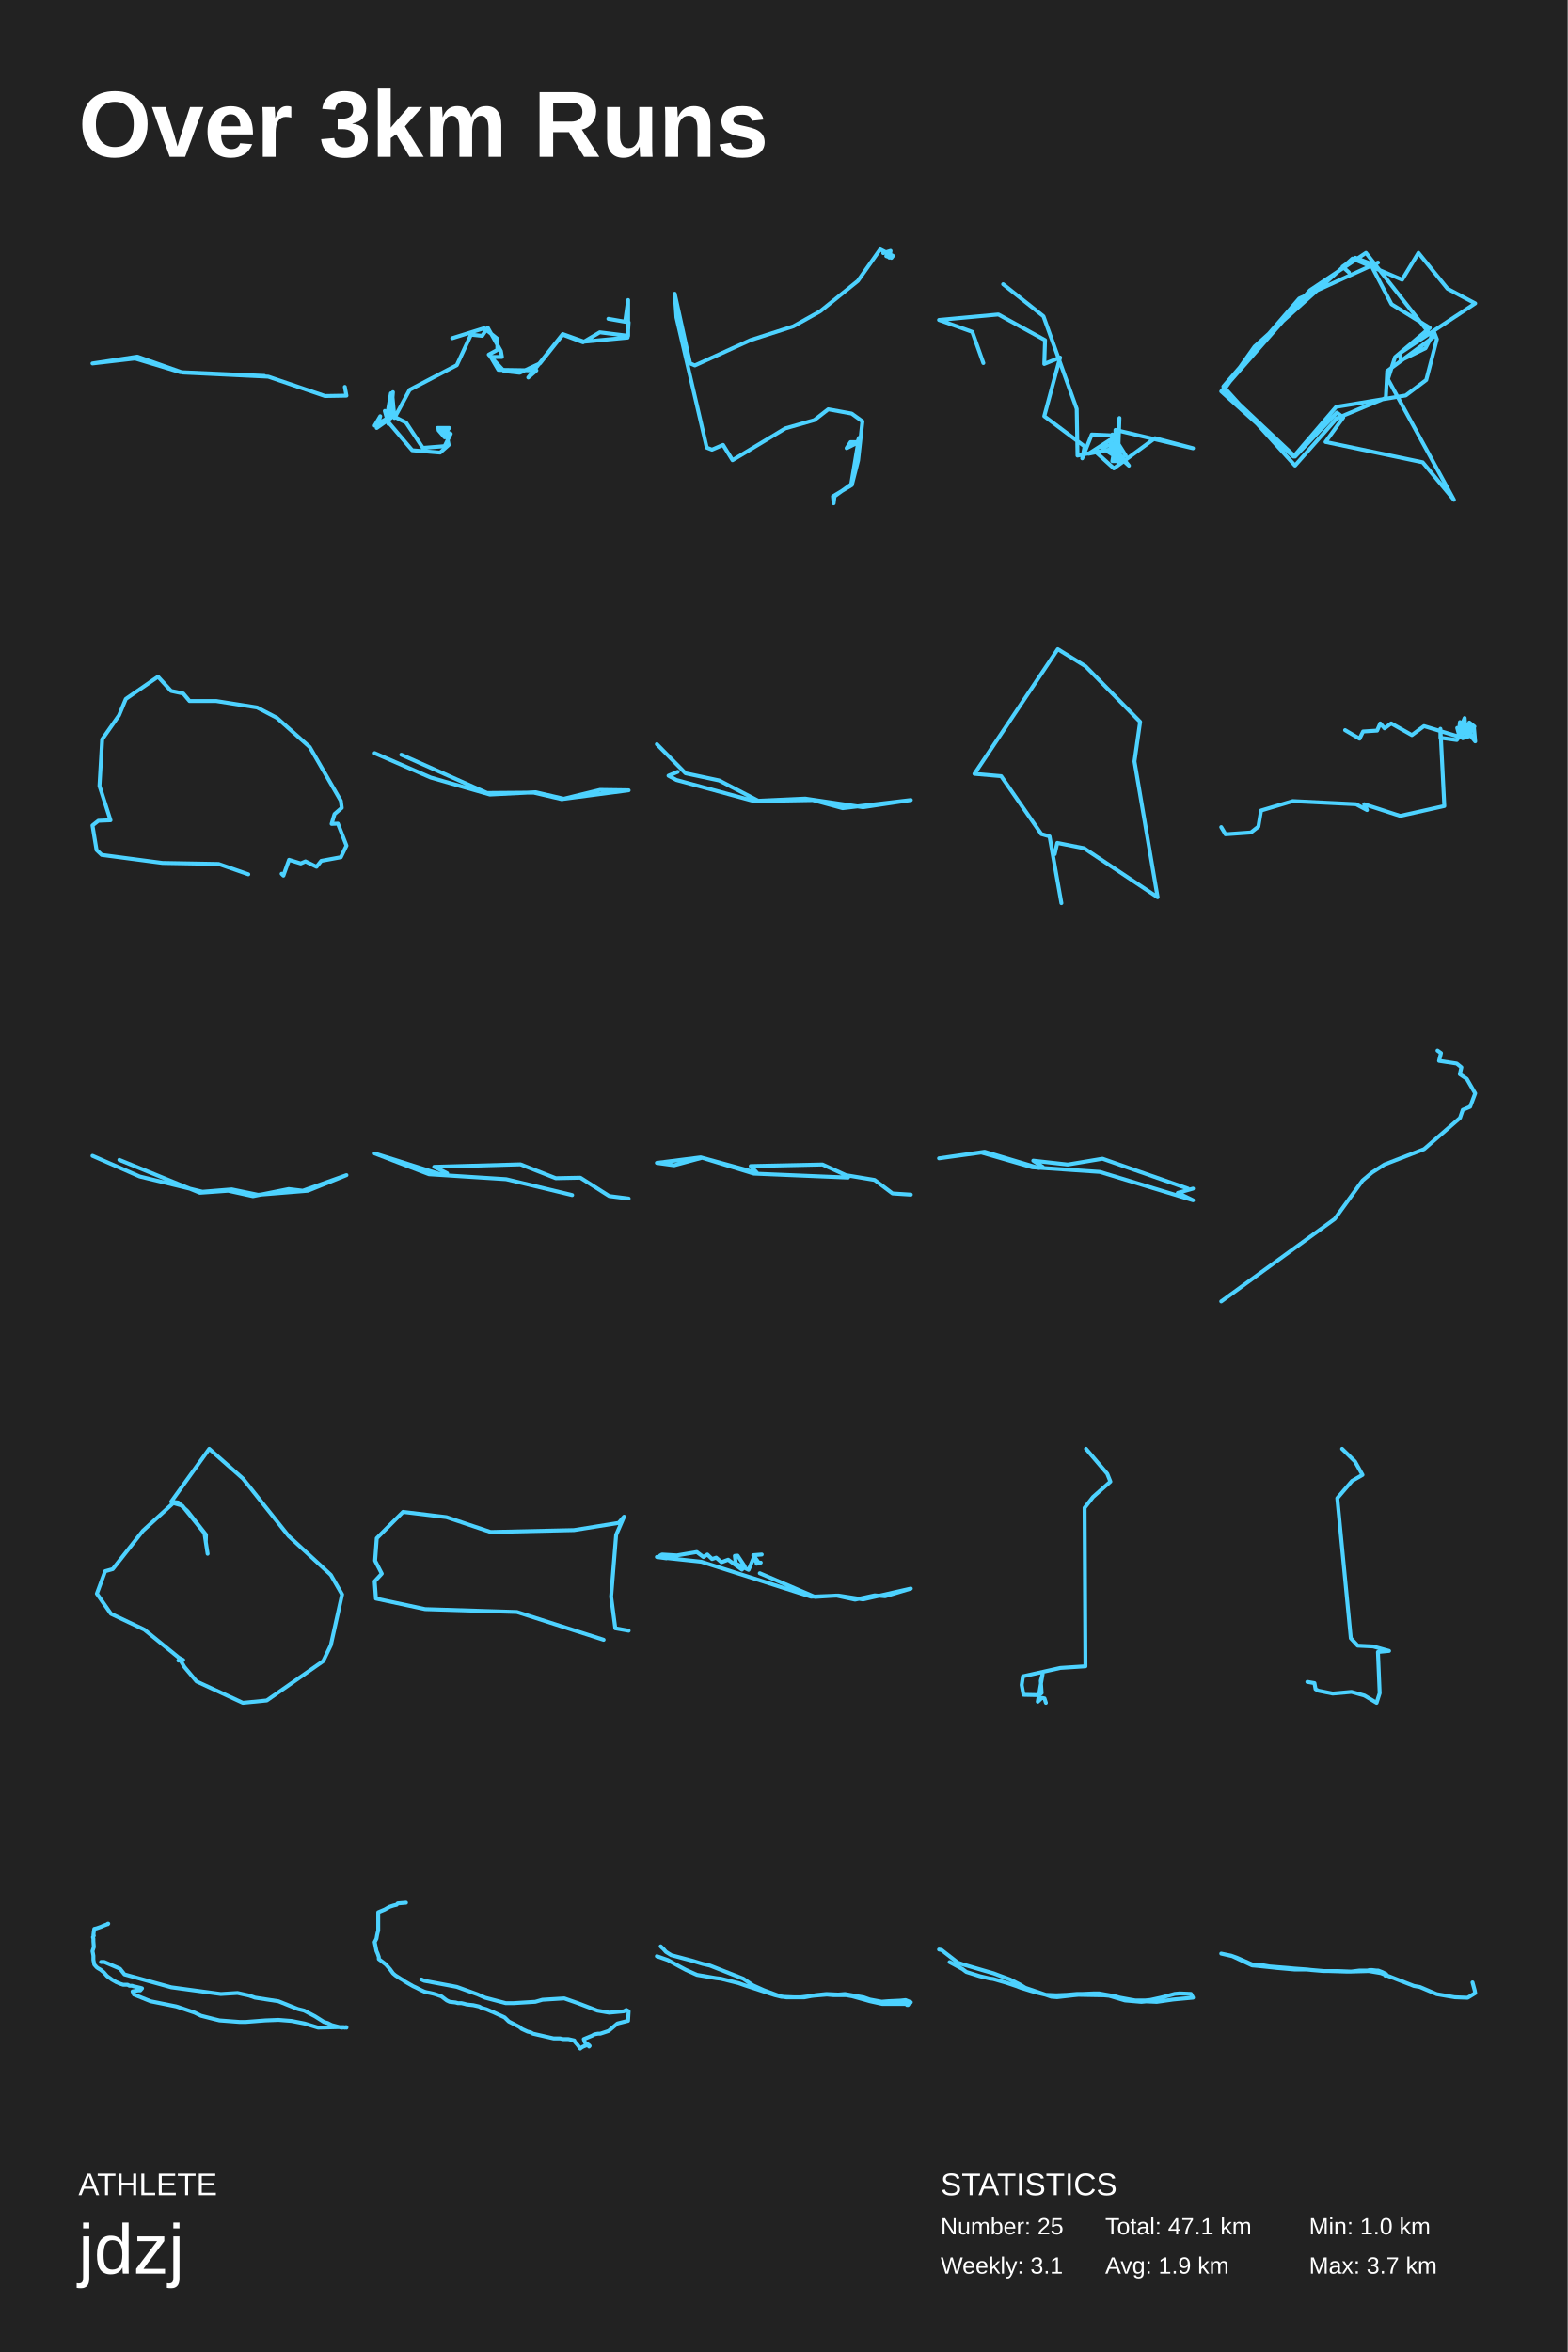
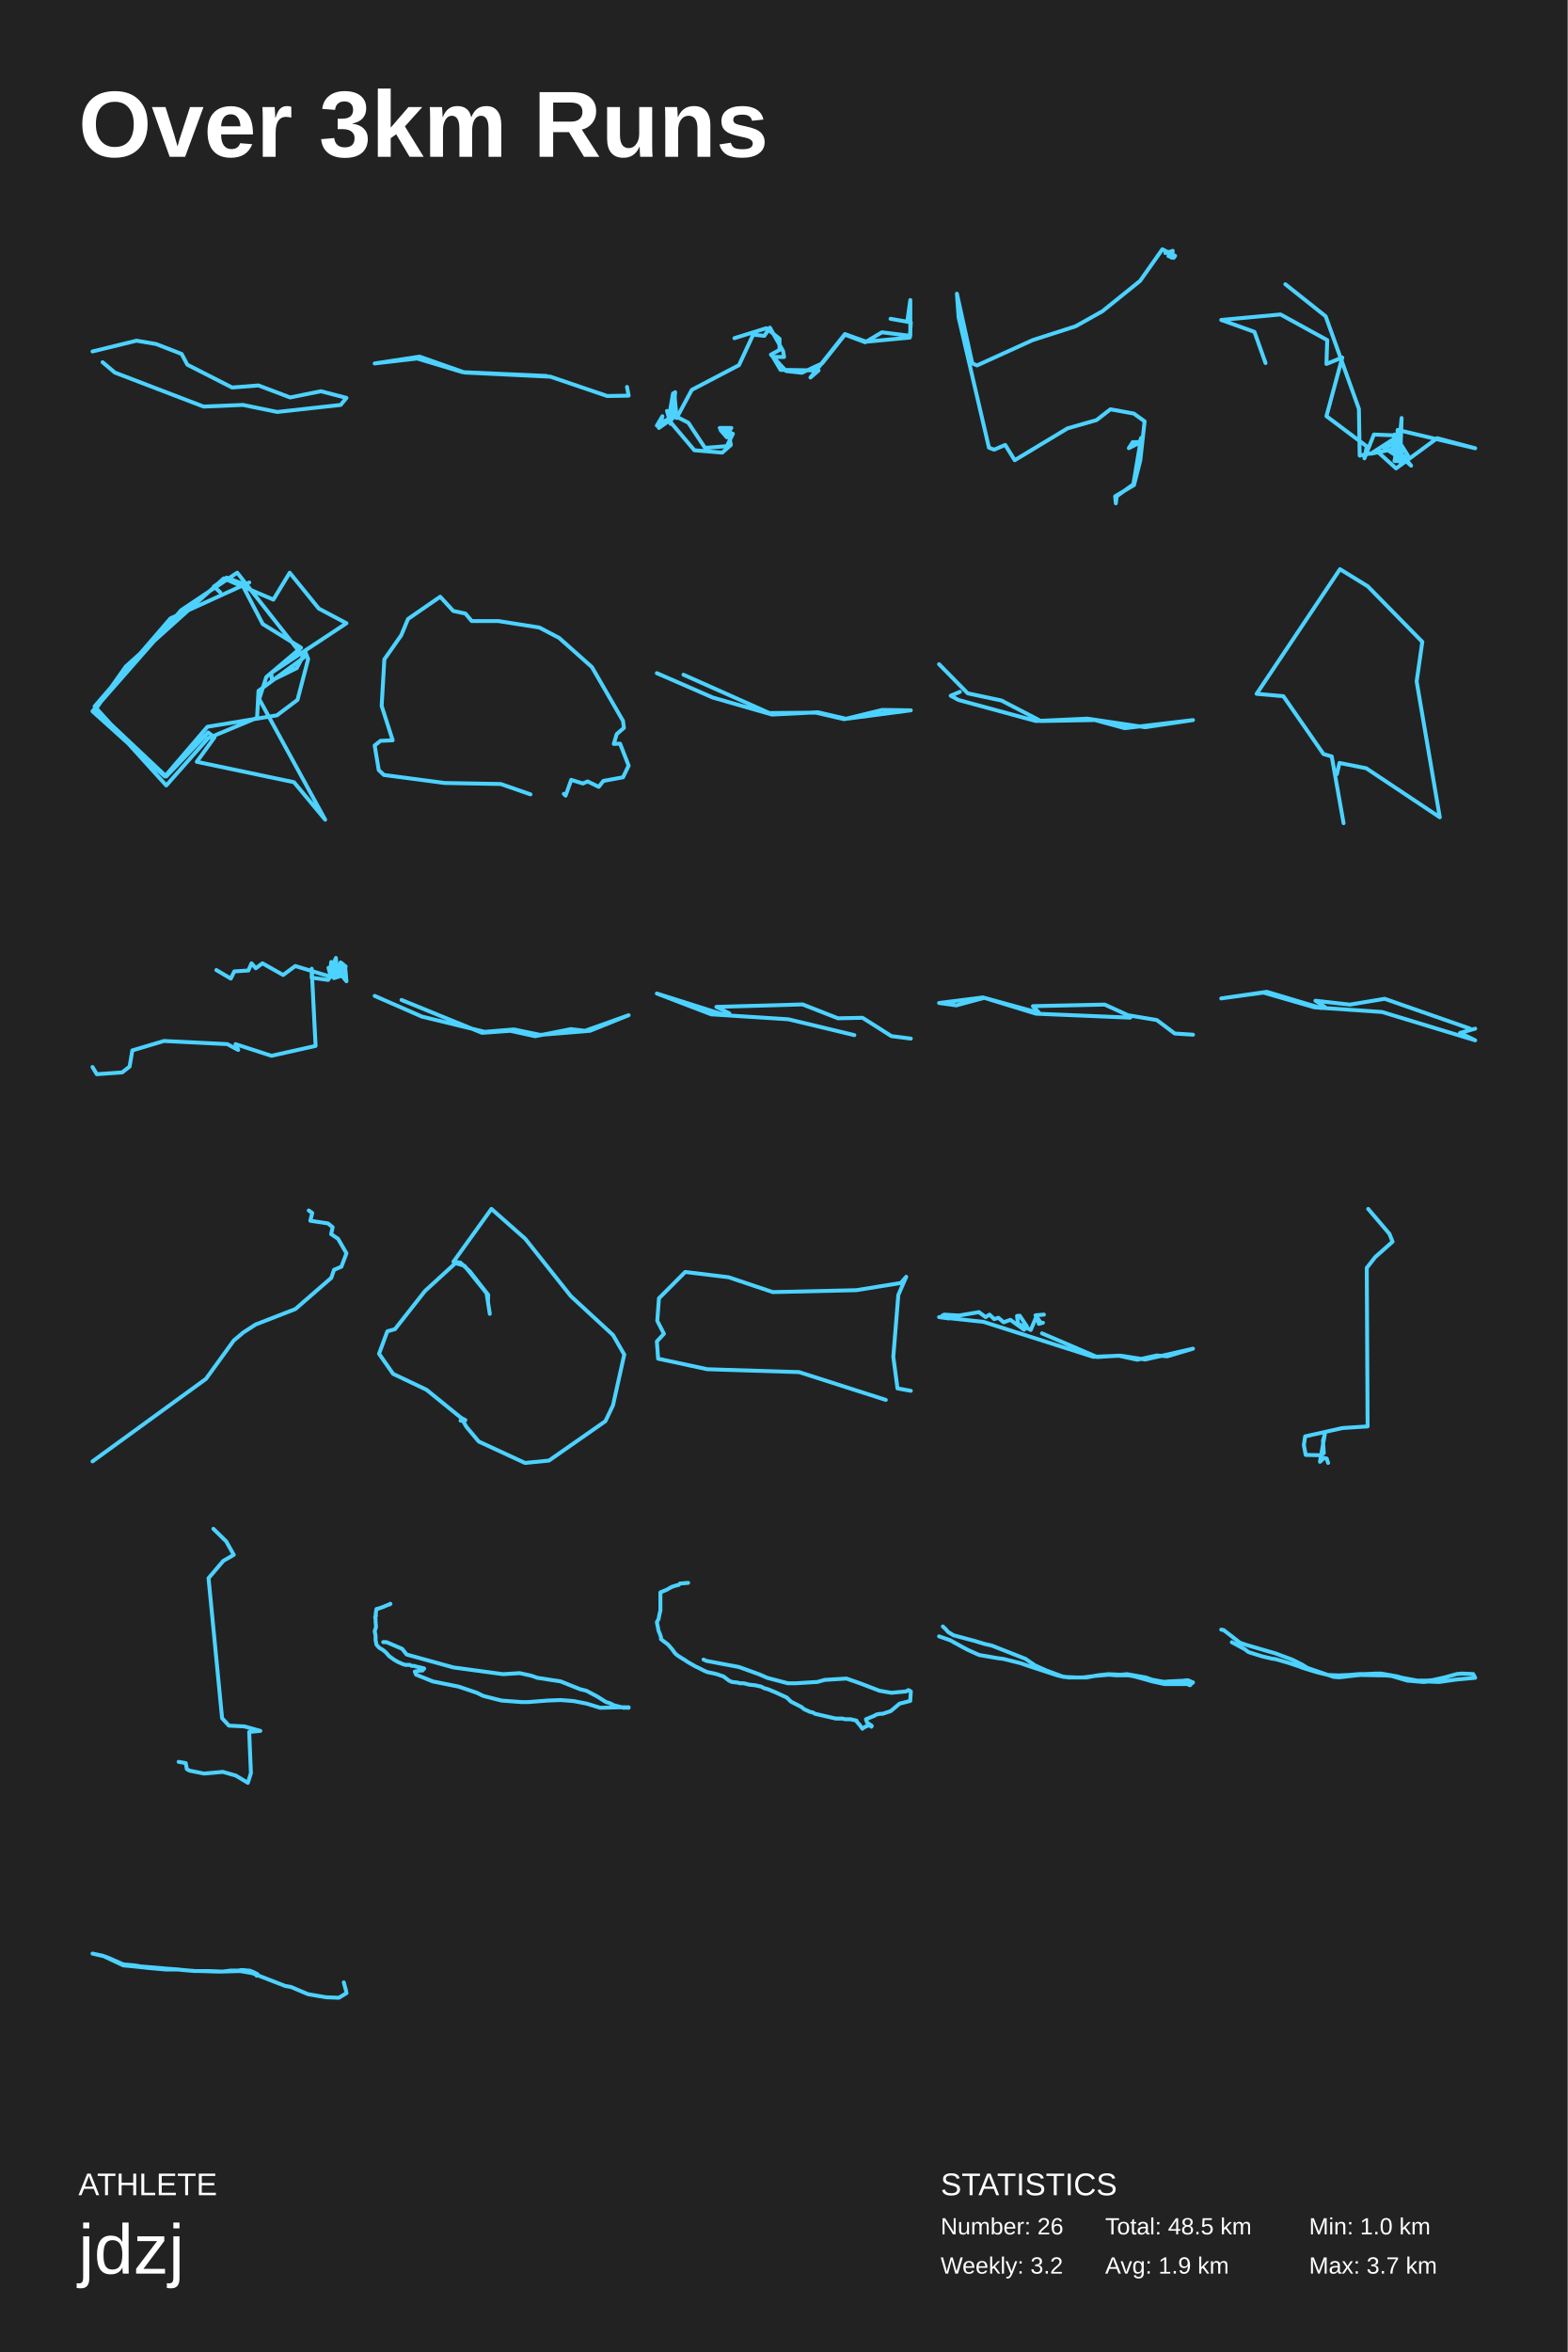
<svg xmlns="http://www.w3.org/2000/svg" baseProfile="full" height="300mm" version="1.1" viewBox="0,0,200,300" width="200mm">
  <defs />
  <rect fill="#222222" height="300" width="200" x="0" y="0" />
  <text fill="#FFFFFF" style="font-size:12px; font-family:Arial; font-weight:bold;" x="10" y="20">Over 3km Runs</text>
  <text fill="#FFFFFF" style="font-size:4px; font-family:Arial" x="10" y="280">ATHLETE</text>
  <text fill="#FFFFFF" style="font-size:9px; font-family:Arial" x="10" y="290">jdzj</text>
  <text fill="#FFFFFF" style="font-size:4px; font-family:Arial" x="120" y="280">STATISTICS</text>
-   <text fill="#FFFFFF" style="font-size:3px; font-family:Arial" x="120" y="285">Number: 25</text>
-   <text fill="#FFFFFF" style="font-size:3px; font-family:Arial" x="120" y="290">Weekly: 3.1</text>
-   <text fill="#FFFFFF" style="font-size:3px; font-family:Arial" x="141" y="285">Total: 47.1 km</text>
+   <text fill="#FFFFFF" style="font-size:3px; font-family:Arial" x="120" y="285">Number: 26</text>
+   <text fill="#FFFFFF" style="font-size:3px; font-family:Arial" x="120" y="290">Weekly: 3.2</text>
+   <text fill="#FFFFFF" style="font-size:3px; font-family:Arial" x="141" y="285">Total: 48.5 km</text>
  <text fill="#FFFFFF" style="font-size:3px; font-family:Arial" x="141" y="290">Avg: 1.9 km</text>
  <text fill="#FFFFFF" style="font-size:3px; font-family:Arial" x="167" y="285">Min: 1.0 km</text>
  <text fill="#FFFFFF" style="font-size:3px; font-family:Arial" x="167" y="290">Max: 3.7 km</text>
-   <polyline fill="none" points="43.99,49.353 44.2,50.465 41.465,50.513 34.228,48.048 23.287,47.517 17.523,45.487 11.8,46.357 17.228,45.728 22.993,47.468 33.723,47.952" stroke="#4dd2ff" stroke-linecap="round" stroke-linejoin="round" stroke-width="0.5" />
-   <polyline fill="none" points="57.695,43.135 61.769,41.862 63.45,43.21 63.45,44.632 62.351,45.231 64.291,47.326 66.296,47.551 68.883,46.353 71.793,42.686 74.38,43.659 76.514,42.386 80.135,42.836 80.135,38.27 79.747,41.039 77.613,40.665 80.2,41.114 80.071,43.06 74.509,43.584 71.793,42.611 67.395,48.15 68.43,47.252 63.58,47.177 62.61,45.53 64.032,45.53 63.903,44.782 62.222,41.788 61.51,42.836 60.087,42.686 58.277,46.578 52.262,49.722 50.322,53.314 50.063,50.545 49.546,54.063 49.093,52.416 49.546,53.539 49.158,52.566 51.81,53.913 53.944,57.131 56.725,56.907 57.501,55.335 55.819,54.587 57.307,54.587 56.595,55.485 55.949,54.886 56.725,55.784 56.919,55.036 57.242,56.757 56.143,57.73 52.586,57.431 49.287,53.539 49.869,50.171 50.257,52.865 47.8,54.287 48.511,53.09 48.059,54.587 49.869,53.314 50.128,50.021" stroke="#4dd2ff" stroke-linecap="round" stroke-linejoin="round" stroke-width="0.5" />
-   <polyline fill="none" points="109.281,56.524 108.01,57.164 108.507,56.396 109.391,56.396 109.584,55.852 108.59,61.769 106.463,63.304 106.353,64.2 106.27,63.304 108.673,61.865 109.474,58.731 110.026,53.742 108.645,52.75 105.662,52.206 103.895,53.582 100.193,54.637 93.454,58.699 92.239,56.748 90.83,57.356 90.167,57.1 86.3,40.5 86.079,37.461 88.04,46.353 88.648,46.609 95.746,43.379 101.215,41.62 104.64,39.7 109.446,35.83 112.291,31.8 113.921,32.632 113.727,32.888 113.065,32.664 113.451,32.344 113.451,32.856 113.617,31.992 112.678,32.28" stroke="#4dd2ff" stroke-linecap="round" stroke-linejoin="round" stroke-width="0.5" />
-   <polyline fill="none" points="127.976,36.252 133.123,40.344 137.363,52.15 137.464,58.111 139.785,57.644 142.107,59.748 147.355,55.89 152.2,57.176 142.308,54.838 142.308,58.696 142.813,53.319 142.611,58.929 142.914,57.059 138.877,57.877 141.602,56.124 143.015,58.696 140.492,57.059 142.308,56.592 141.905,58.812 143.015,58.812 141.703,56.475 144.024,59.397 141.703,57.293 141.905,55.423 143.621,58.111 142.006,55.539 139.28,55.423 138.069,58.462 138.372,56.942 133.224,53.085 135.243,45.604 133.224,46.422 133.325,43.383 127.37,40.11 119.8,40.811 124.039,42.331 125.452,46.305" stroke="#4dd2ff" stroke-linecap="round" stroke-linejoin="round" stroke-width="0.5" />
-   <polyline fill="none" points="175.801,33.496 165.755,38.071 156.072,49.3 165.212,59.385 170.552,53.354 176.797,50.755 176.978,47.324 182.77,43.062 174.263,32.249 167.113,37.031 155.8,49.924 165.031,58.241 170.461,51.899 179.331,50.443 181.955,48.468 183.313,43.27 182.951,42.334 181.865,44.413 178.697,45.973 178.607,45.037 188.2,38.695 184.67,36.823 180.96,32.249 178.878,35.68 172.543,32.977 160.054,44.205 156.162,49.716 165.212,58.241 170.552,52.627 171.366,53.25 169.104,56.37 181.503,58.969 185.485,63.751 177.068,48.364 177.973,45.557 182.408,41.814 177.521,38.799 174.806,33.6 172.905,32.873 171.276,34.016 172.091,34.744" stroke="#4dd2ff" stroke-linecap="round" stroke-linejoin="round" stroke-width="0.5" />
-   <polyline fill="none" points="31.677,111.521 27.885,110.201 20.733,110.07 12.978,109.047 12.317,108.42 11.8,105.286 12.547,104.692 14.098,104.626 12.69,100.238 13.035,94.299 15.189,91.23 16.051,89.151 20.159,86.314 21.824,88.129 23.376,88.459 24.18,89.415 27.569,89.415 32.797,90.24 35.324,91.56 39.518,95.288 43.482,102.151 43.597,103.042 42.678,103.834 42.304,105.088 43.109,105.055 44.2,107.859 43.482,109.344 40.983,109.806 40.38,110.564 38.972,109.872 38.369,110.136 36.876,109.674 36.157,111.686 35.928,111.455" stroke="#4dd2ff" stroke-linecap="round" stroke-linejoin="round" stroke-width="0.5" />
-   <polyline fill="none" points="51.195,96.261 62.152,101.147 68.082,101.098 71.692,101.937 76.547,100.752 80.2,100.802 71.95,101.887 68.34,101.048 62.496,101.344 54.933,99.173 47.8,96.063" stroke="#4dd2ff" stroke-linecap="round" stroke-linejoin="round" stroke-width="0.5" />
-   <polyline fill="none" points="83.8,94.919 87.459,98.635 91.754,99.548 96.792,102.167 103.685,102.045 107.503,103.081 116.2,102.045 110.102,102.959 102.731,101.863 96.155,102.167 86.292,99.487 85.285,98.939 86.451,98.452" stroke="#4dd2ff" stroke-linecap="round" stroke-linejoin="round" stroke-width="0.5" />
-   <polyline fill="none" points="135.409,115.2 133.899,106.686 132.849,106.384 127.728,99 124.315,98.699 134.95,82.8 138.495,84.985 145.453,92.068 144.731,97.116 147.685,114.447 138.298,108.193 134.884,107.515 134.556,108.946" stroke="#4dd2ff" stroke-linecap="round" stroke-linejoin="round" stroke-width="0.5" />
-   <polyline fill="none" points="171.601,93.131 173.446,94.219 173.894,93.303 175.689,93.189 176.087,92.272 176.636,92.902 177.483,92.272 180.125,93.761 181.67,92.616 186.206,93.99 185.907,92.845 188.05,93.074 186.455,92.501 186.854,91.585 186.954,92.845 186.705,92.272 186.156,93.017 186.256,92.101 186.954,93.074 186.206,92.845 187.702,92.673 187.702,93.246 187.054,92.444 186.007,93.017 188.1,92.673 187.452,92.158 187.253,93.876 186.356,93.131 186.256,93.761 187.502,92.96 186.954,93.017 188.2,94.563 188.05,92.902 187.303,93.017 187.702,93.818 186.605,94.162 186.455,93.532 185.857,94.391 183.764,94.105 183.764,92.96 184.262,102.808 178.63,104.067 174.044,102.579 174.393,103.323 172.997,102.579 164.922,102.178 160.884,103.38 160.535,105.441 159.588,106.186 156.348,106.415 155.8,105.499" stroke="#4dd2ff" stroke-linecap="round" stroke-linejoin="round" stroke-width="0.5" />
-   <polyline fill="none" points="15.224,147.947 25.498,152.14 29.11,151.88 32.271,152.572 36.824,151.664 38.631,151.88 44.2,149.892 39.27,151.88 32.911,152.399 29.562,151.707 25.836,152.01 17.821,150.065 11.8,147.428" stroke="#4dd2ff" stroke-linecap="round" stroke-linejoin="round" stroke-width="0.5" />
-   <polyline fill="none" points="80.2,152.875 77.725,152.559 74.039,150.221 70.904,150.284 66.393,148.515 55.391,148.831 57.041,149.652 56.381,149.842 47.8,147.125 54.731,149.779 64.578,150.411 72.994,152.433" stroke="#4dd2ff" stroke-linecap="round" stroke-linejoin="round" stroke-width="0.5" />
-   <polyline fill="none" points="116.2,152.377 113.867,152.225 111.578,150.506 107.924,149.899 104.93,148.534 95.774,148.736 96.566,149.595 89.391,147.623 83.8,148.331 86.001,148.635 89.567,147.674 96.17,149.697 108.188,150.202" stroke="#4dd2ff" stroke-linecap="round" stroke-linejoin="round" stroke-width="0.5" />
-   <polyline fill="none" points="151.554,151.608 140.653,147.798 136.215,148.54 131.821,148.045 133.027,148.837 132.553,148.985 125.616,146.907 119.8,147.748 125.186,147.006 131.691,148.887 140.309,149.48 152.2,153.093 150.261,152.153 152.2,151.608" stroke="#4dd2ff" stroke-linecap="round" stroke-linejoin="round" stroke-width="0.5" />
-   <polyline fill="none" points="183.391,134 183.837,134.313 183.589,135.309 185.845,135.65 186.44,136.134 186.242,137.016 187.134,137.613 188.2,139.462 187.555,141.169 186.613,141.567 186.266,142.591 181.68,146.573 176.623,148.536 175.037,149.56 173.822,150.584 170.277,155.476 155.8,166" stroke="#4dd2ff" stroke-linecap="round" stroke-linejoin="round" stroke-width="0.5" />
-   <polyline fill="none" points="26.487,198.185 26.076,195.555 23.256,192.049 22.11,191.712 18.233,195.252 14.385,200.141 13.415,200.41 12.358,203.276 14.15,205.838 18.409,207.861 23.021,211.604 22.757,211.806 23.373,211.738 22.815,211.435 23.52,212.615 25.077,214.469 30.982,217.2 34.037,216.897 41.234,211.873 42.203,209.85 43.642,203.377 42.203,200.882 36.827,195.926 31.011,188.61 26.693,184.8 21.846,191.543 22.727,191.644 23.932,192.757 26.282,195.758 26.252,196.702" stroke="#4dd2ff" stroke-linecap="round" stroke-linejoin="round" stroke-width="0.5" />
-   <polyline fill="none" points="77.008,209.158 65.942,205.614 54.237,205.247 47.96,203.903 47.8,201.703 48.704,200.725 47.853,199.075 48.066,196.203 51.418,192.842 56.951,193.514 62.59,195.408 73.231,195.164 78.923,194.247 79.615,193.453 78.604,195.775 77.966,203.658 78.498,207.692 80.2,207.997" stroke="#4dd2ff" stroke-linecap="round" stroke-linejoin="round" stroke-width="0.5" />
-   <polyline fill="none" points="96.93,200.669 103.972,203.691 106.703,203.518 109.084,204.037 111.589,203.49 112.917,203.605 116.2,202.626 110.111,204.008 106.979,203.518 103.471,203.662 89.463,199.201 83.8,198.597 85.028,198.769 84.201,198.424 84.452,198.28 86.356,198.395 88.887,197.963 89.739,198.597 90.24,198.28 90.841,198.856 91.368,198.683 92.044,199.259 92.896,198.942 94.65,200.209 95.001,199.777 94.099,198.424 93.748,198.453 93.873,199.431 95.502,200.237 96.179,198.625 96.555,199.403 97.056,199.316 96.529,199.46 96.83,199.374 96.103,198.366 97.181,198.28" stroke="#4dd2ff" stroke-linecap="round" stroke-linejoin="round" stroke-width="0.5" />
-   <polyline fill="none" points="133.434,217.2 133.252,216.636 132.907,216.573 132.397,217.054 133.016,213.521 132.779,214.378 132.888,215.946 132.543,216.218 130.577,216.176 130.341,214.922 130.505,213.814 135.272,212.748 138.475,212.539 138.366,192.326 139.439,190.946 141.659,188.981 141.259,187.978 138.548,184.8" stroke="#4dd2ff" stroke-linecap="round" stroke-linejoin="round" stroke-width="0.5" />
-   <polyline fill="none" points="166.788,214.526 167.696,214.684 167.833,215.45 168.175,215.647 170.023,216.02 172.419,215.804 174.079,216.276 175.62,217.2 176.013,215.962 175.791,210.713 177.212,210.575 175.175,210.005 173.207,209.907 172.334,208.963 170.605,191.092 172.488,188.89 173.823,188.123 172.864,186.412 171.221,184.8" stroke="#4dd2ff" stroke-linecap="round" stroke-linejoin="round" stroke-width="0.5" />
-   <polyline fill="none" points="12.891,250.251 13.294,250.251 15.304,251.109 15.879,251.835 21.853,253.485 28.172,254.342 30.298,254.21 31.791,254.54 32.538,254.804 35.526,255.266 37.996,256.256 38.8,256.454 40.179,257.18 41.328,257.905 41.787,258.037 42.304,258.301 43.568,258.631 44.2,258.565 44.143,258.565 44.143,258.565 43.97,258.631 44.085,258.565 44.143,258.565 44.2,258.631 43.855,258.565 43.109,258.565 40.581,258.631 38.857,258.103 37.191,257.774 35.526,257.642 33.86,257.708 32.998,257.774 31.332,257.905 30.585,257.905 28.0,257.708 27.196,257.51 25.645,257.114 24.84,256.718 23.289,256.19 22.485,255.926 19.211,255.266 17.085,254.408 16.913,254.013 17.602,253.881 17.889,253.881 18.119,253.617 17.889,253.551 17.315,253.419 17.028,253.353 16.855,253.287 16.511,253.287 16.281,253.155 15.994,253.155 15.706,253.155 15.304,253.023 15.017,252.891 14.845,252.825 14.27,252.495 14.098,252.363 13.811,252.165 13.638,252.033 13.466,251.835 13.236,251.571 12.834,251.241 12.489,251.043 12.317,250.911 12.03,250.581 11.915,249.988 11.915,249.46 11.857,249.13 11.8,248.866 11.972,248.338 11.915,247.612 11.915,247.282 11.857,247.084 11.972,246.886 11.915,246.82 11.972,246.358 12.03,246.029 12.317,245.963 12.891,245.765 13.179,245.633 13.351,245.567 13.696,245.435 13.753,245.435 13.753,245.369 13.811,245.369" stroke="#4dd2ff" stroke-linecap="round" stroke-linejoin="round" stroke-width="0.5" />
-   <polyline fill="none" points="53.753,252.476 54.129,252.649 58.273,253.428 60.911,254.38 61.89,254.813 64.527,255.505 65.507,255.505 68.295,255.332 69.199,255.072 71.987,254.899 73.72,255.505 74.624,255.851 76.207,256.457 77.713,256.717 79.597,256.544 79.899,256.371 80.2,256.544 80.125,257.755 78.768,258.101 77.638,259.053 77.111,259.227 76.583,259.4 76.282,259.4 75.83,259.486 75.528,259.659 74.473,260.092 74.624,260.525 75.152,260.871 75.152,260.957 75.152,261.044 75.227,260.957 74.85,260.871 74.398,261.044 74.247,261.131 74.097,261.217 74.021,261.304 74.021,261.304 73.72,260.871 73.569,260.698 73.343,260.438 73.268,260.265 72.514,260.092 72.213,260.092 71.836,260.092 71.46,260.005 71.007,260.005 70.631,260.005 69.877,259.832 69.5,259.746 69.124,259.659 68.747,259.573 67.993,259.4 67.692,259.227 67.315,259.14 66.939,258.967 66.562,258.794 66.26,258.534 65.582,258.188 64.904,257.842 64.377,257.323 64.0,257.149 63.623,256.976 63.247,256.803 62.87,256.63 62.644,256.544 62.041,256.284 61.74,256.197 61.438,256.111 61.137,255.938 60.76,255.851 60.383,255.765 59.554,255.678 59.253,255.592 58.876,255.505 58.424,255.505 58.123,255.419 57.369,255.332 56.993,255.159 56.314,254.64 55.561,254.38 55.26,254.293 54.883,254.207 54.431,254.12 54.129,254.034 53.753,253.861 53.074,253.515 52.698,253.342 52.396,253.168 51.643,252.736 51.417,252.563 51.115,252.39 50.437,251.957 50.136,251.697 49.759,251.178 49.232,250.572 48.327,249.88 48.327,249.62 48.177,249.187 48.026,248.841 47.8,247.716 48.026,247.283 48.101,246.851 48.177,246.504 48.252,246.245 48.252,245.812 48.252,244.687 48.252,243.908 49.081,243.562 49.684,243.216 50.211,243.043 50.588,242.956 50.739,242.783 51.793,242.696" stroke="#4dd2ff" stroke-linecap="round" stroke-linejoin="round" stroke-width="0.5" />
-   <polyline fill="none" points="84.287,248.258 84.653,248.607 84.957,248.957 85.627,249.377 88.246,250.076 89.647,250.496 90.56,250.706 94.823,252.385 96.041,253.224 97.442,253.854 99.513,254.623 100.305,254.763 101.766,254.763 102.619,254.763 104.08,254.483 105.42,254.343 106.943,254.413 107.795,254.343 110.171,254.763 110.962,255.043 112.485,255.323 113.338,255.253 114.86,255.183 115.53,255.113 116.2,255.393 116.139,255.463 115.956,255.533 115.895,255.603 115.895,255.672 115.835,255.603 115.713,255.742 115.713,255.603 115.774,255.672 115.835,255.742 115.774,255.672 115.895,255.533 115.835,255.533 115.774,255.533 115.774,255.603 115.774,255.533 115.774,255.533 115.774,255.533 115.774,255.603 115.713,255.603 115.713,255.603 115.652,255.603 115.591,255.603 115.713,255.603 115.713,255.603 115.713,255.603 115.652,255.603 115.652,255.672 115.53,255.603 114.129,255.603 112.546,255.603 110.962,255.253 110.232,255.043 108.709,254.623 107.917,254.483 106.273,254.483 105.481,254.413 103.837,254.553 102.132,254.763 101.34,254.763 99.695,254.693 98.843,254.483 95.006,253.224 94.214,252.944 91.961,252.385 91.352,252.315 88.916,251.895 87.515,251.266 86.723,250.846 85.201,250.006 83.8,249.517" stroke="#4dd2ff" stroke-linecap="round" stroke-linejoin="round" stroke-width="0.5" />
-   <polyline fill="none" points="119.8,248.66 120.112,248.72 122.188,250.33 122.863,250.569 125.512,251.344 126.758,251.702 127.381,251.94 128.835,252.477 130.133,253.133 130.808,253.551 134.131,254.684 134.858,254.743 136.935,254.505 137.558,254.445 140.829,254.505 141.504,254.564 143.529,255.161 145.606,255.34 146.229,255.28 147.579,255.34 149.656,255.042 150.279,254.982 151.577,254.863 152.2,254.803 151.94,254.326 150.487,254.266 149.863,254.326 148.565,254.684 148.098,254.803 146.748,255.101 146.125,255.161 144.827,255.161 144.152,255.042 142.854,254.803 142.231,254.624 140.206,254.266 139.531,254.266 138.181,254.326 137.454,254.326 136.104,254.445 134.754,254.505 133.456,254.445 132.21,254.147 131.587,253.968 130.237,253.551 129.613,253.312 128.367,252.895 126.706,252.417 126.238,252.358 124.992,252.06 123.279,251.523 122.812,251.165 121.721,250.569 121.15,250.27" stroke="#4dd2ff" stroke-linecap="round" stroke-linejoin="round" stroke-width="0.5" />
-   <polyline fill="none" points="187.858,252.852 188.143,253.9 188.2,254.228 187.23,254.817 185.576,254.752 183.294,254.359 181.127,253.441 180.385,253.31 176.164,251.672 174.624,251.41 172.285,251.476 170.688,251.41 169.547,251.41 168.863,251.41 167.323,251.279 166.809,251.214 165.041,251.083 164.356,251.017 161.961,250.821 161.219,250.69 159.736,250.559 157.796,249.707 157.055,249.445 155.8,249.183 157.226,249.51 158.481,250.1 159.736,250.69 160.477,250.755 162.36,250.952 162.93,251.017 164.413,251.148 165.155,251.214 166.695,251.214 167.38,251.279 168.92,251.41 169.604,251.41 171.715,251.476 172.399,251.476 173.426,251.345 173.768,251.345 173.996,251.345 174.225,251.345 174.453,251.345 174.738,251.279 175.023,251.279 175.594,251.345 175.822,251.345 176.335,251.541 176.849,251.803 176.792,251.934 176.792,252 176.735,252" stroke="#4dd2ff" stroke-linecap="round" stroke-linejoin="round" stroke-width="0.5" />
+   <polyline fill="none" points="13.089,46.203 14.653,47.524 25.975,51.859 30.991,51.648 35.364,52.546 43.464,51.648 44.2,50.749 40.932,49.903 37.02,50.696 32.97,49.163 29.611,49.427 23.904,46.52 23.168,45.145 19.9,43.877 17.415,43.454 11.8,44.828" stroke="#4dd2ff" stroke-linecap="round" stroke-linejoin="round" stroke-width="0.5" />
+   <polyline fill="none" points="79.99,49.353 80.2,50.465 77.465,50.513 70.228,48.048 59.287,47.517 53.523,45.487 47.8,46.357 53.228,45.728 58.993,47.468 69.723,47.952" stroke="#4dd2ff" stroke-linecap="round" stroke-linejoin="round" stroke-width="0.5" />
+   <polyline fill="none" points="93.695,43.135 97.769,41.862 99.45,43.21 99.45,44.632 98.351,45.231 100.291,47.326 102.296,47.551 104.883,46.353 107.793,42.686 110.38,43.659 112.514,42.386 116.135,42.836 116.135,38.27 115.747,41.039 113.613,40.665 116.2,41.114 116.071,43.06 110.509,43.584 107.793,42.611 103.395,48.15 104.43,47.252 99.58,47.177 98.61,45.53 100.032,45.53 99.903,44.782 98.222,41.788 97.51,42.836 96.087,42.686 94.277,46.578 88.262,49.722 86.322,53.314 86.063,50.545 85.546,54.063 85.093,52.416 85.546,53.539 85.158,52.566 87.81,53.913 89.944,57.131 92.725,56.907 93.501,55.335 91.819,54.587 93.307,54.587 92.595,55.485 91.949,54.886 92.725,55.784 92.919,55.036 93.242,56.757 92.143,57.73 88.586,57.431 85.287,53.539 85.869,50.171 86.257,52.865 83.8,54.287 84.511,53.09 84.059,54.587 85.869,53.314 86.128,50.021" stroke="#4dd2ff" stroke-linecap="round" stroke-linejoin="round" stroke-width="0.5" />
+   <polyline fill="none" points="145.281,56.524 144.01,57.164 144.507,56.396 145.391,56.396 145.584,55.852 144.59,61.769 142.463,63.304 142.353,64.2 142.27,63.304 144.673,61.865 145.474,58.731 146.026,53.742 144.645,52.75 141.662,52.206 139.895,53.582 136.193,54.637 129.454,58.699 128.239,56.748 126.83,57.356 126.167,57.1 122.3,40.5 122.079,37.461 124.04,46.353 124.648,46.609 131.746,43.379 137.215,41.62 140.64,39.7 145.446,35.83 148.291,31.8 149.921,32.632 149.727,32.888 149.065,32.664 149.451,32.344 149.451,32.856 149.617,31.992 148.678,32.28" stroke="#4dd2ff" stroke-linecap="round" stroke-linejoin="round" stroke-width="0.5" />
+   <polyline fill="none" points="163.976,36.252 169.123,40.344 173.363,52.15 173.464,58.111 175.785,57.644 178.107,59.748 183.355,55.89 188.2,57.176 178.308,54.838 178.308,58.696 178.813,53.319 178.611,58.929 178.914,57.059 174.877,57.877 177.602,56.124 179.015,58.696 176.492,57.059 178.308,56.592 177.905,58.812 179.015,58.812 177.703,56.475 180.024,59.397 177.703,57.293 177.905,55.423 179.621,58.111 178.006,55.539 175.28,55.423 174.069,58.462 174.372,56.942 169.224,53.085 171.243,45.604 169.224,46.422 169.325,43.383 163.37,40.11 155.8,40.811 160.039,42.331 161.452,46.305" stroke="#4dd2ff" stroke-linecap="round" stroke-linejoin="round" stroke-width="0.5" />
+   <polyline fill="none" points="31.801,74.296 21.755,78.871 12.072,90.1 21.212,100.185 26.552,94.154 32.797,91.555 32.978,88.124 38.77,83.862 30.263,73.049 23.113,77.831 11.8,90.724 21.031,99.041 26.461,92.699 35.331,91.243 37.955,89.268 39.313,84.07 38.951,83.134 37.865,85.213 34.697,86.773 34.607,85.837 44.2,79.495 40.67,77.623 36.96,73.049 34.878,76.48 28.543,73.777 16.054,85.005 12.162,90.516 21.212,99.041 26.552,93.427 27.366,94.05 25.104,97.17 37.503,99.769 41.485,104.551 33.068,89.164 33.973,86.357 38.408,82.614 33.521,79.599 30.806,74.4 28.905,73.673 27.276,74.816 28.091,75.544" stroke="#4dd2ff" stroke-linecap="round" stroke-linejoin="round" stroke-width="0.5" />
+   <polyline fill="none" points="67.677,101.321 63.885,100.001 56.733,99.87 48.978,98.847 48.317,98.22 47.8,95.086 48.547,94.492 50.098,94.426 48.69,90.038 49.035,84.099 51.189,81.03 52.051,78.951 56.159,76.114 57.824,77.929 59.376,78.259 60.18,79.215 63.569,79.215 68.797,80.04 71.324,81.36 75.518,85.088 79.482,91.951 79.597,92.842 78.678,93.634 78.304,94.888 79.109,94.855 80.2,97.659 79.482,99.144 76.983,99.606 76.38,100.364 74.972,99.672 74.369,99.936 72.876,99.474 72.157,101.486 71.928,101.255" stroke="#4dd2ff" stroke-linecap="round" stroke-linejoin="round" stroke-width="0.5" />
+   <polyline fill="none" points="87.195,86.061 98.152,90.947 104.082,90.898 107.692,91.737 112.547,90.552 116.2,90.602 107.95,91.687 104.34,90.848 98.496,91.144 90.933,88.973 83.8,85.863" stroke="#4dd2ff" stroke-linecap="round" stroke-linejoin="round" stroke-width="0.5" />
+   <polyline fill="none" points="119.8,84.719 123.459,88.435 127.754,89.348 132.792,91.967 139.685,91.845 143.503,92.881 152.2,91.845 146.102,92.759 138.731,91.663 132.155,91.967 122.292,89.287 121.285,88.739 122.451,88.252" stroke="#4dd2ff" stroke-linecap="round" stroke-linejoin="round" stroke-width="0.5" />
+   <polyline fill="none" points="171.409,105.0 169.899,96.486 168.849,96.184 163.728,88.8 160.315,88.499 170.95,72.6 174.495,74.785 181.453,81.868 180.731,86.916 183.685,104.247 174.298,97.993 170.884,97.315 170.556,98.746" stroke="#4dd2ff" stroke-linecap="round" stroke-linejoin="round" stroke-width="0.5" />
+   <polyline fill="none" points="27.601,123.731 29.446,124.819 29.894,123.903 31.689,123.789 32.087,122.872 32.636,123.502 33.483,122.872 36.125,124.361 37.67,123.216 42.206,124.59 41.907,123.445 44.05,123.674 42.455,123.101 42.854,122.185 42.954,123.445 42.705,122.872 42.156,123.617 42.256,122.701 42.954,123.674 42.206,123.445 43.702,123.273 43.702,123.846 43.054,123.044 42.007,123.617 44.1,123.273 43.452,122.758 43.253,124.476 42.356,123.731 42.256,124.361 43.502,123.56 42.954,123.617 44.2,125.163 44.05,123.502 43.303,123.617 43.702,124.418 42.605,124.762 42.455,124.132 41.857,124.991 39.764,124.705 39.764,123.56 40.262,133.408 34.63,134.667 30.044,133.179 30.393,133.923 28.997,133.179 20.922,132.778 16.884,133.98 16.535,136.041 15.588,136.786 12.348,137.015 11.8,136.099" stroke="#4dd2ff" stroke-linecap="round" stroke-linejoin="round" stroke-width="0.5" />
+   <polyline fill="none" points="51.224,127.547 61.498,131.74 65.11,131.48 68.271,132.172 72.824,131.264 74.631,131.48 80.2,129.492 75.27,131.48 68.911,131.999 65.562,131.307 61.836,131.61 53.821,129.665 47.8,127.028" stroke="#4dd2ff" stroke-linecap="round" stroke-linejoin="round" stroke-width="0.5" />
+   <polyline fill="none" points="116.2,132.475 113.725,132.159 110.039,129.821 106.904,129.884 102.393,128.115 91.391,128.431 93.041,129.252 92.381,129.442 83.8,126.725 90.731,129.379 100.578,130.011 108.994,132.033" stroke="#4dd2ff" stroke-linecap="round" stroke-linejoin="round" stroke-width="0.5" />
+   <polyline fill="none" points="152.2,131.977 149.867,131.825 147.578,130.106 143.924,129.499 140.93,128.134 131.774,128.336 132.566,129.195 125.391,127.223 119.8,127.931 122.001,128.235 125.567,127.274 132.17,129.297 144.188,129.802" stroke="#4dd2ff" stroke-linecap="round" stroke-linejoin="round" stroke-width="0.5" />
+   <polyline fill="none" points="187.554,131.208 176.653,127.398 172.215,128.14 167.821,127.645 169.027,128.437 168.553,128.585 161.616,126.507 155.8,127.348 161.186,126.606 167.691,128.487 176.309,129.08 188.2,132.693 186.261,131.753 188.2,131.208" stroke="#4dd2ff" stroke-linecap="round" stroke-linejoin="round" stroke-width="0.5" />
+   <polyline fill="none" points="39.391,154.4 39.837,154.713 39.589,155.709 41.845,156.05 42.44,156.534 42.242,157.416 43.134,158.013 44.2,159.862 43.555,161.569 42.613,161.967 42.266,162.991 37.68,166.973 32.623,168.936 31.037,169.96 29.822,170.984 26.277,175.876 11.8,186.4" stroke="#4dd2ff" stroke-linecap="round" stroke-linejoin="round" stroke-width="0.5" />
+   <polyline fill="none" points="62.487,167.585 62.076,164.955 59.256,161.449 58.11,161.112 54.233,164.652 50.385,169.541 49.415,169.81 48.358,172.676 50.15,175.238 54.409,177.261 59.021,181.004 58.757,181.206 59.373,181.138 58.815,180.835 59.52,182.015 61.077,183.869 66.982,186.6 70.037,186.297 77.234,181.273 78.203,179.25 79.642,172.777 78.203,170.282 72.827,165.326 67.011,158.01 62.693,154.2 57.846,160.943 58.727,161.044 59.932,162.157 62.282,165.158 62.252,166.102" stroke="#4dd2ff" stroke-linecap="round" stroke-linejoin="round" stroke-width="0.5" />
+   <polyline fill="none" points="113.008,178.558 101.942,175.014 90.237,174.647 83.96,173.303 83.8,171.103 84.704,170.125 83.853,168.475 84.066,165.603 87.418,162.242 92.951,162.914 98.59,164.808 109.231,164.564 114.923,163.647 115.615,162.853 114.604,165.175 113.966,173.058 114.498,177.092 116.2,177.397" stroke="#4dd2ff" stroke-linecap="round" stroke-linejoin="round" stroke-width="0.5" />
+   <polyline fill="none" points="132.93,170.069 139.972,173.091 142.703,172.918 145.084,173.437 147.589,172.89 148.917,173.005 152.2,172.026 146.111,173.408 142.979,172.918 139.471,173.062 125.463,168.601 119.8,167.997 121.028,168.169 120.201,167.824 120.452,167.68 122.356,167.795 124.887,167.363 125.739,167.997 126.24,167.68 126.841,168.256 127.368,168.083 128.044,168.659 128.896,168.342 130.65,169.609 131.001,169.177 130.099,167.824 129.748,167.853 129.873,168.831 131.502,169.637 132.179,168.025 132.555,168.803 133.056,168.716 132.529,168.86 132.83,168.774 132.103,167.766 133.181,167.68" stroke="#4dd2ff" stroke-linecap="round" stroke-linejoin="round" stroke-width="0.5" />
+   <polyline fill="none" points="169.434,186.6 169.252,186.036 168.907,185.973 168.397,186.454 169.016,182.921 168.779,183.778 168.888,185.346 168.543,185.618 166.577,185.576 166.341,184.322 166.505,183.214 171.272,182.148 174.475,181.939 174.366,161.726 175.439,160.346 177.659,158.381 177.259,157.378 174.548,154.2" stroke="#4dd2ff" stroke-linecap="round" stroke-linejoin="round" stroke-width="0.5" />
+   <polyline fill="none" points="22.788,224.726 23.696,224.884 23.833,225.65 24.175,225.847 26.023,226.22 28.419,226.004 30.079,226.476 31.62,227.4 32.013,226.162 31.791,220.913 33.212,220.775 31.175,220.205 29.207,220.107 28.334,219.163 26.605,201.292 28.488,199.09 29.823,198.323 28.864,196.612 27.221,195.0" stroke="#4dd2ff" stroke-linecap="round" stroke-linejoin="round" stroke-width="0.5" />
+   <polyline fill="none" points="48.891,209.451 49.294,209.451 51.304,210.309 51.879,211.035 57.853,212.685 64.172,213.542 66.298,213.41 67.791,213.74 68.538,214.004 71.526,214.466 73.996,215.456 74.8,215.654 76.179,216.38 77.328,217.105 77.787,217.237 78.304,217.501 79.568,217.831 80.2,217.765 80.143,217.765 80.143,217.765 79.97,217.831 80.085,217.765 80.143,217.765 80.2,217.831 79.855,217.765 79.109,217.765 76.581,217.831 74.857,217.303 73.191,216.974 71.526,216.842 69.86,216.908 68.998,216.974 67.332,217.105 66.585,217.105 64.0,216.908 63.196,216.71 61.645,216.314 60.84,215.918 59.289,215.39 58.485,215.126 55.211,214.466 53.085,213.608 52.913,213.213 53.602,213.081 53.889,213.081 54.119,212.817 53.889,212.751 53.315,212.619 53.028,212.553 52.855,212.487 52.511,212.487 52.281,212.355 51.994,212.355 51.706,212.355 51.304,212.223 51.017,212.091 50.845,212.025 50.27,211.695 50.098,211.563 49.811,211.365 49.638,211.233 49.466,211.035 49.236,210.771 48.834,210.441 48.489,210.243 48.317,210.111 48.03,209.781 47.915,209.188 47.915,208.66 47.857,208.33 47.8,208.066 47.972,207.538 47.915,206.812 47.915,206.482 47.857,206.284 47.972,206.086 47.915,206.02 47.972,205.558 48.03,205.229 48.317,205.163 48.891,204.965 49.179,204.833 49.351,204.767 49.696,204.635 49.753,204.635 49.753,204.569 49.811,204.569" stroke="#4dd2ff" stroke-linecap="round" stroke-linejoin="round" stroke-width="0.5" />
+   <polyline fill="none" points="89.753,211.676 90.129,211.849 94.273,212.628 96.911,213.58 97.89,214.013 100.527,214.705 101.507,214.705 104.295,214.532 105.199,214.272 107.987,214.099 109.72,214.705 110.624,215.051 112.207,215.657 113.713,215.917 115.597,215.744 115.899,215.571 116.2,215.744 116.125,216.955 114.768,217.301 113.638,218.253 113.111,218.427 112.583,218.6 112.282,218.6 111.83,218.686 111.528,218.859 110.473,219.292 110.624,219.725 111.152,220.071 111.152,220.157 111.152,220.244 111.227,220.157 110.85,220.071 110.398,220.244 110.247,220.331 110.097,220.417 110.021,220.504 110.021,220.504 109.72,220.071 109.569,219.898 109.343,219.638 109.268,219.465 108.514,219.292 108.213,219.292 107.836,219.292 107.46,219.205 107.007,219.205 106.631,219.205 105.877,219.032 105.5,218.946 105.124,218.859 104.747,218.773 103.993,218.6 103.692,218.427 103.315,218.34 102.939,218.167 102.562,217.994 102.26,217.734 101.582,217.388 100.904,217.042 100.377,216.523 100.0,216.349 99.623,216.176 99.247,216.003 98.87,215.83 98.644,215.744 98.041,215.484 97.74,215.397 97.438,215.311 97.137,215.138 96.76,215.051 96.383,214.965 95.554,214.878 95.253,214.792 94.876,214.705 94.424,214.705 94.123,214.619 93.369,214.532 92.993,214.359 92.314,213.84 91.561,213.58 91.26,213.493 90.883,213.407 90.431,213.32 90.129,213.234 89.753,213.061 89.074,212.715 88.698,212.542 88.396,212.368 87.643,211.936 87.417,211.763 87.115,211.59 86.437,211.157 86.136,210.897 85.759,210.378 85.232,209.772 84.327,209.08 84.327,208.82 84.177,208.387 84.026,208.041 83.8,206.916 84.026,206.483 84.101,206.051 84.177,205.704 84.252,205.445 84.252,205.012 84.252,203.887 84.252,203.108 85.081,202.762 85.684,202.416 86.211,202.243 86.588,202.156 86.739,201.983 87.793,201.896" stroke="#4dd2ff" stroke-linecap="round" stroke-linejoin="round" stroke-width="0.5" />
+   <polyline fill="none" points="120.287,207.458 120.653,207.807 120.957,208.157 121.627,208.577 124.246,209.276 125.647,209.696 126.56,209.906 130.823,211.585 132.041,212.424 133.442,213.054 135.513,213.823 136.305,213.963 137.766,213.963 138.619,213.963 140.08,213.683 141.42,213.543 142.943,213.613 143.795,213.543 146.171,213.963 146.962,214.243 148.485,214.523 149.338,214.453 150.86,214.383 151.53,214.313 152.2,214.593 152.139,214.663 151.956,214.733 151.895,214.803 151.895,214.872 151.835,214.803 151.713,214.942 151.713,214.803 151.774,214.872 151.835,214.942 151.774,214.872 151.895,214.733 151.835,214.733 151.774,214.733 151.774,214.803 151.774,214.733 151.774,214.733 151.774,214.733 151.774,214.803 151.713,214.803 151.713,214.803 151.652,214.803 151.591,214.803 151.713,214.803 151.713,214.803 151.713,214.803 151.652,214.803 151.652,214.872 151.53,214.803 150.129,214.803 148.546,214.803 146.962,214.453 146.232,214.243 144.709,213.823 143.917,213.683 142.273,213.683 141.481,213.613 139.837,213.753 138.132,213.963 137.34,213.963 135.695,213.893 134.843,213.683 131.006,212.424 130.214,212.144 127.961,211.585 127.352,211.515 124.916,211.095 123.515,210.466 122.723,210.046 121.201,209.206 119.8,208.717" stroke="#4dd2ff" stroke-linecap="round" stroke-linejoin="round" stroke-width="0.5" />
+   <polyline fill="none" points="155.8,207.86 156.112,207.92 158.188,209.53 158.863,209.769 161.512,210.544 162.758,210.902 163.381,211.14 164.835,211.677 166.133,212.333 166.808,212.751 170.131,213.884 170.858,213.943 172.935,213.705 173.558,213.645 176.829,213.705 177.504,213.764 179.529,214.361 181.606,214.54 182.229,214.48 183.579,214.54 185.656,214.242 186.279,214.182 187.577,214.063 188.2,214.003 187.94,213.526 186.487,213.466 185.863,213.526 184.565,213.884 184.098,214.003 182.748,214.301 182.125,214.361 180.827,214.361 180.152,214.242 178.854,214.003 178.231,213.824 176.206,213.466 175.531,213.466 174.181,213.526 173.454,213.526 172.104,213.645 170.754,213.705 169.456,213.645 168.21,213.347 167.587,213.168 166.237,212.751 165.613,212.512 164.367,212.095 162.706,211.617 162.238,211.558 160.992,211.26 159.279,210.723 158.812,210.365 157.721,209.769 157.15,209.47" stroke="#4dd2ff" stroke-linecap="round" stroke-linejoin="round" stroke-width="0.5" />
+   <polyline fill="none" points="43.858,252.852 44.143,253.9 44.2,254.228 43.23,254.817 41.576,254.752 39.294,254.359 37.127,253.441 36.385,253.31 32.164,251.672 30.624,251.41 28.285,251.476 26.688,251.41 25.547,251.41 24.863,251.41 23.323,251.279 22.809,251.214 21.041,251.083 20.356,251.017 17.961,250.821 17.219,250.69 15.736,250.559 13.796,249.707 13.055,249.445 11.8,249.183 13.226,249.51 14.481,250.1 15.736,250.69 16.477,250.755 18.36,250.952 18.93,251.017 20.413,251.148 21.155,251.214 22.695,251.214 23.38,251.279 24.92,251.41 25.604,251.41 27.715,251.476 28.399,251.476 29.426,251.345 29.768,251.345 29.996,251.345 30.225,251.345 30.453,251.345 30.738,251.279 31.023,251.279 31.594,251.345 31.822,251.345 32.335,251.541 32.849,251.803 32.792,251.934 32.792,252 32.735,252" stroke="#4dd2ff" stroke-linecap="round" stroke-linejoin="round" stroke-width="0.5" />
</svg>
